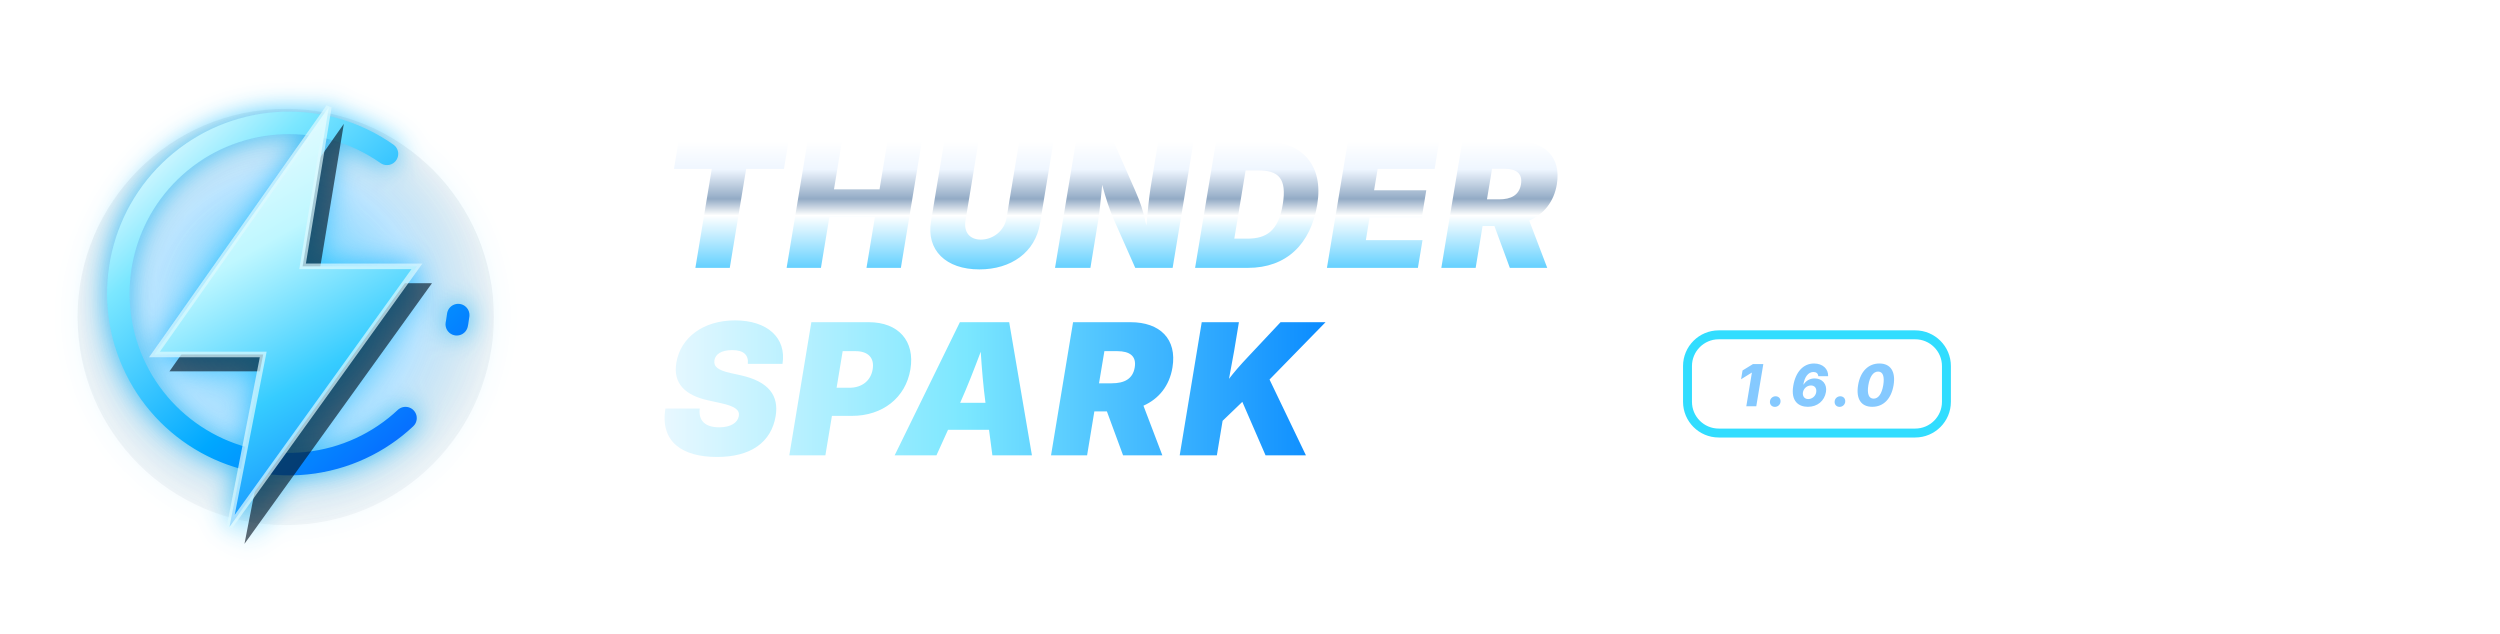
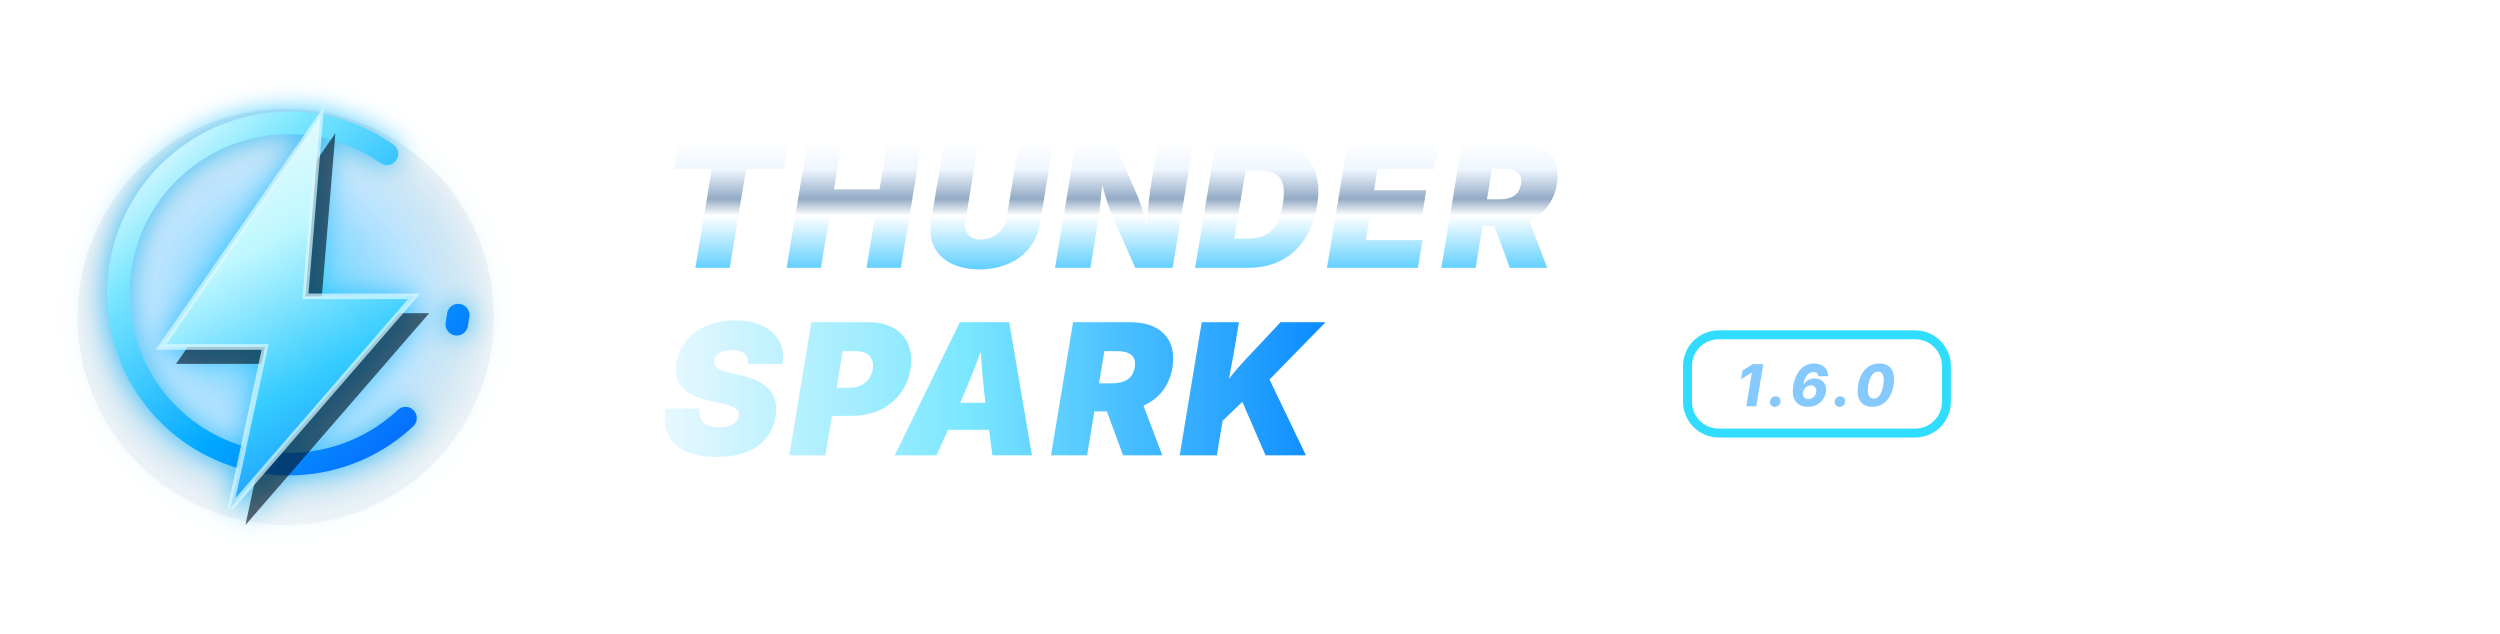
<svg xmlns="http://www.w3.org/2000/svg" width="560" height="142" viewBox="0 0 560 142" role="img" aria-labelledby="title desc">
  <defs>
    <filter id="thunder-glow" x="-80%" y="-80%" width="260%" height="260%" color-interpolation-filters="sRGB">
      <feGaussianBlur stdDeviation="7" result="blur" />
      <feColorMatrix in="blur" type="matrix" values="0 0 0 0 0.05 0 0 0 0 0.73 0 0 0 0 1 0 0 0 .85 0" result="cyan" />
      <feMerge>
        <feMergeNode in="cyan" />
        <feMergeNode in="SourceGraphic" />
      </feMerge>
    </filter>
    <linearGradient id="thunder-bolt" x1="62" y1="18" x2="184" y2="232" gradientUnits="userSpaceOnUse">
      <stop offset="0" stop-color="#FFFFFF" />
      <stop offset=".36" stop-color="#BFF7FF" />
      <stop offset=".66" stop-color="#36CCFF" />
      <stop offset="1" stop-color="#087BFF" />
    </linearGradient>
    <linearGradient id="thunder-ring" x1="40" y1="34" x2="216" y2="224" gradientUnits="userSpaceOnUse">
      <stop offset="0" stop-color="#FFFFFF" />
      <stop offset=".22" stop-color="#7BE7FF" />
      <stop offset=".58" stop-color="#00A8FF" />
      <stop offset="1" stop-color="#0B4DFF" />
    </linearGradient>
    <linearGradient id="thunder-metal" x1="0" y1="0" x2="0" y2="1">
      <stop offset="0" stop-color="#FFFFFF" />
      <stop offset=".22" stop-color="#EFF6FF" />
      <stop offset=".45" stop-color="#93ABC5" />
      <stop offset=".58" stop-color="#FFFFFF" />
      <stop offset="1" stop-color="#5FCFFF" />
    </linearGradient>
    <linearGradient id="thunder-spark" x1="0" y1="0" x2="1" y2="0">
      <stop offset="0" stop-color="#EAF8FF" />
      <stop offset=".46" stop-color="#7BE7FF" />
      <stop offset="1" stop-color="#0A8BFF" />
    </linearGradient>
    <radialGradient id="thunder-aura" cx="50%" cy="48%" r="58%">
      <stop offset="0" stop-color="#16D8FF" stop-opacity=".5" />
      <stop offset=".55" stop-color="#2D9CFF" stop-opacity=".18" />
      <stop offset="1" stop-color="#040813" stop-opacity="0" />
    </radialGradient>
    <style>@font-face{font-family:Orbitron;src:url('../../../src/assets/webfonts/orbitron/orbitron-latin-900-normal.woff2') format('woff2');font-weight:900;font-style:normal;font-display:swap}.word{font-family:Orbitron,Inter,'Segoe UI',sans-serif;font-weight:900;font-style:italic;letter-spacing:.035em}.tag{font-family:Orbitron,Inter,'Segoe UI',sans-serif;font-weight:800;font-style:italic;letter-spacing:.08em}</style>
  </defs>
  <g transform="translate(10.24 17.24) scale(0.42)" filter="url(#thunder-glow)">
    <circle cx="128" cy="128" r="111" fill="url(#thunder-aura)" />
    <path d="M182 41a91 91 0 1 0 38 86" fill="none" stroke="url(#thunder-ring)" stroke-width="12" stroke-linecap="round" stroke-dasharray="410 58" />
-     <path d="M151 16 58 148h58l-18 92 100-139h-61z" fill="#03101F" opacity=".62" transform="translate(8 9)" />
-     <path d="M151 16 58 148h58l-18 92 100-139h-61z" fill="url(#thunder-bolt)" />
-     <path d="M151 16 58 148h58l-18 92 100-139h-61z" fill="none" stroke="#DDF9FF" stroke-width="3" opacity=".7" />
+     <path d="M146.5 21 61.5 144h55.5l-18.5 86 98-113h-58z" fill="#03101F" opacity=".62" transform="translate(8 9)" />
+     <path d="M146.5 21 61.5 144h55.5l-18.5 86 98-113h-58z" fill="url(#thunder-bolt)" />
+     <path d="M146.5 21 61.5 144h55.5l-18.5 86 98-113h-58z" fill="none" stroke="#DDF9FF" stroke-width="3" opacity=".7" />
  </g>
  <text class="word" x="148" y="60" fill="url(#thunder-metal)" font-size="39">THUNDER</text>
  <text class="word" x="148" y="102" fill="url(#thunder-spark)" font-size="41">SPARK</text>
  <rect x="378" y="75" width="58" height="22" rx="7" fill="none" stroke="#16D8FF" stroke-width="2" opacity=".88" />
  <text class="tag" x="389" y="91" fill="#85C9FF" font-size="13">1.6.0</text>
</svg>
